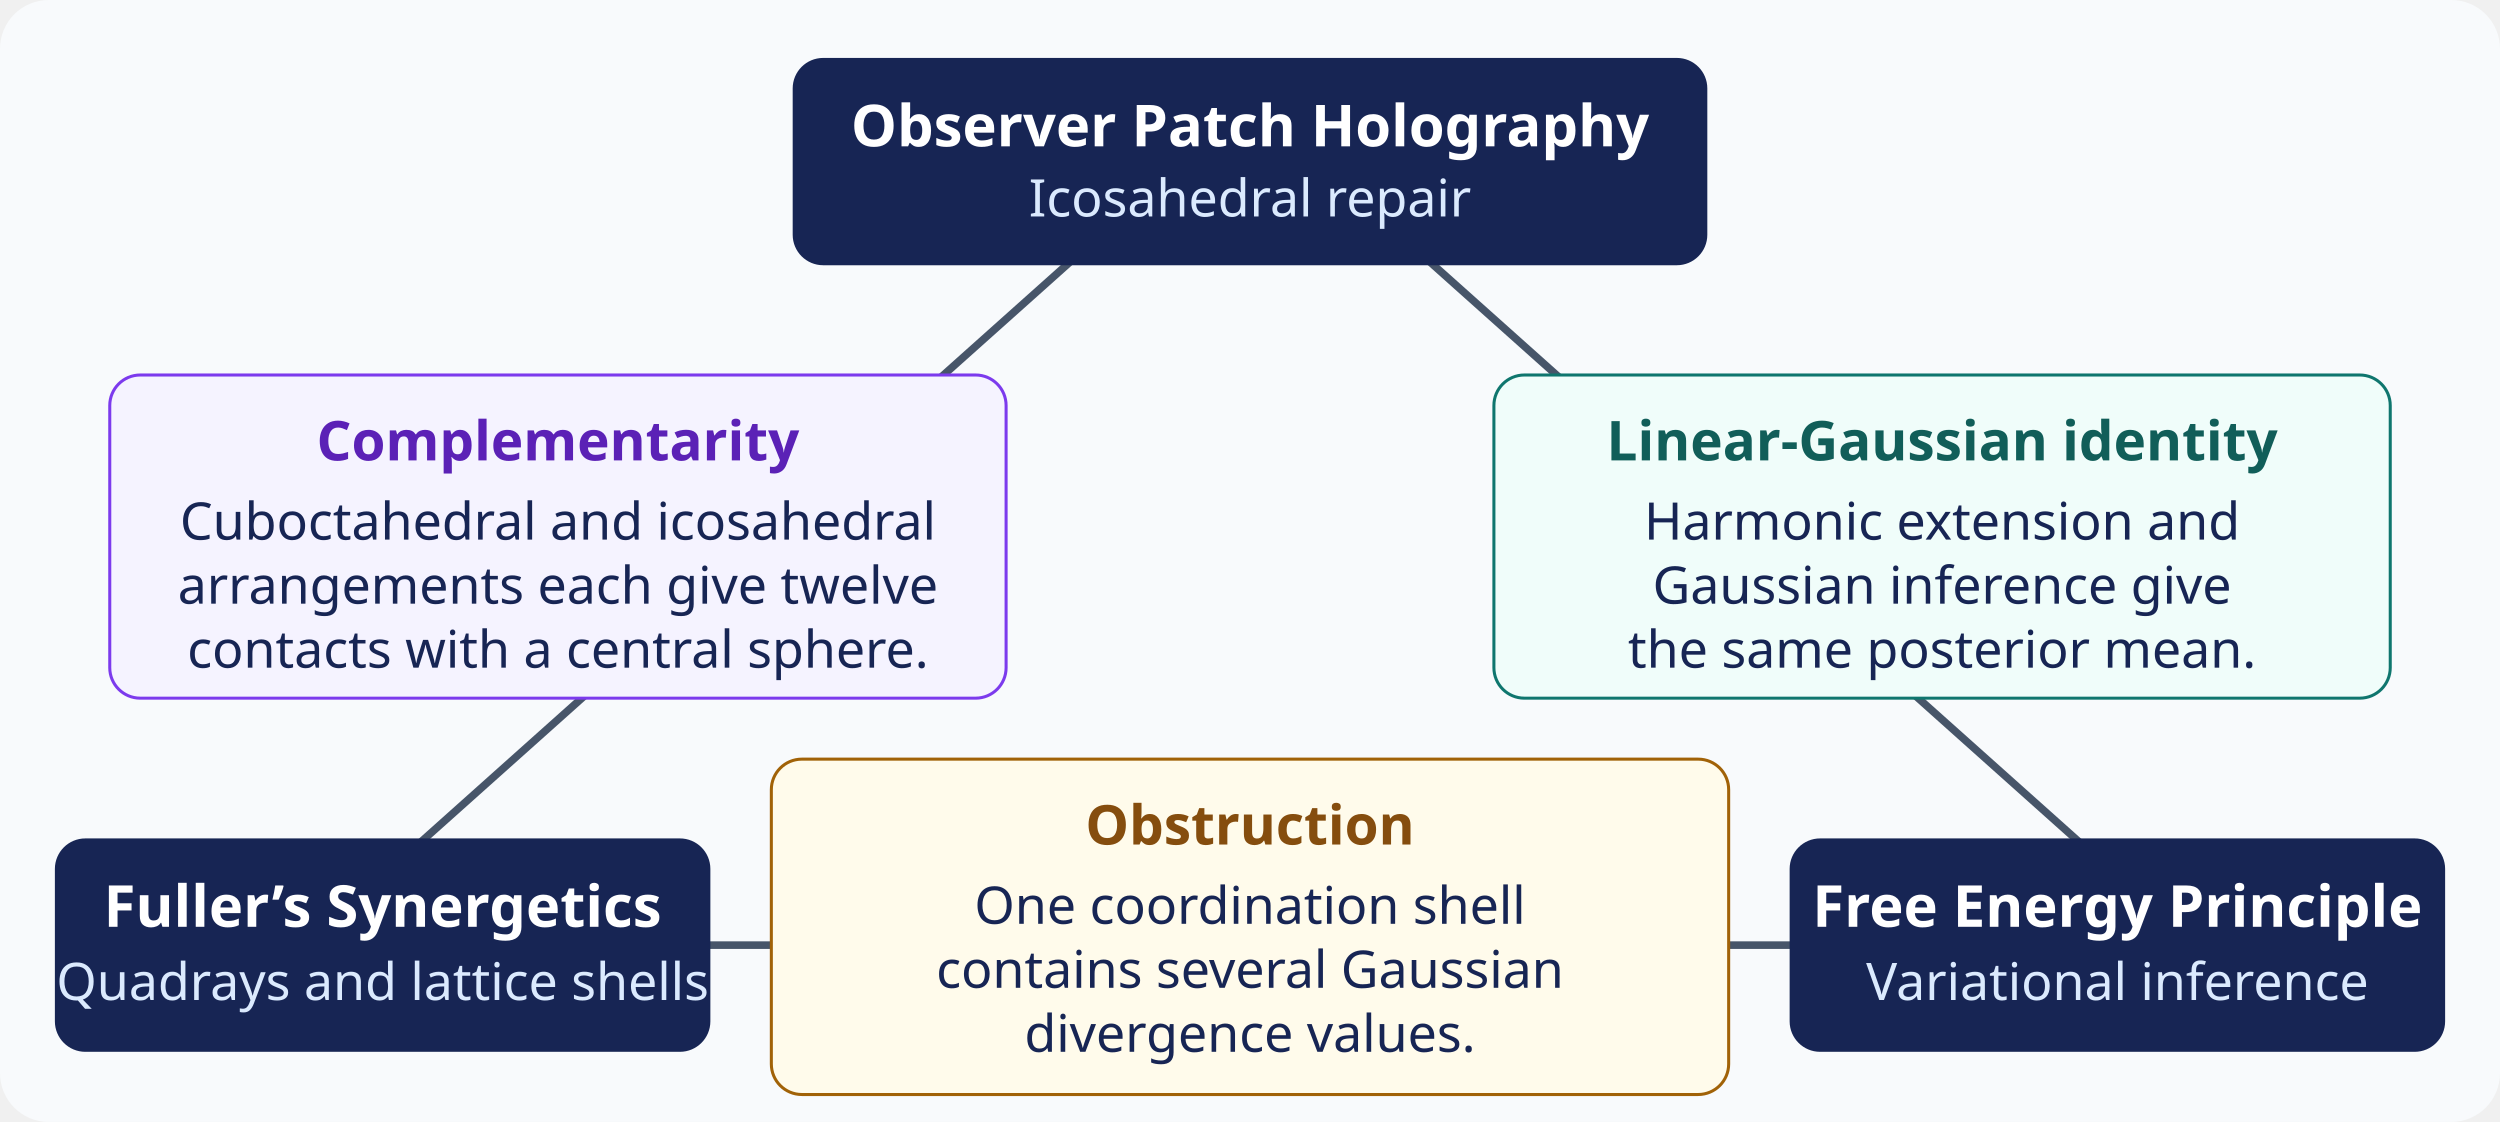
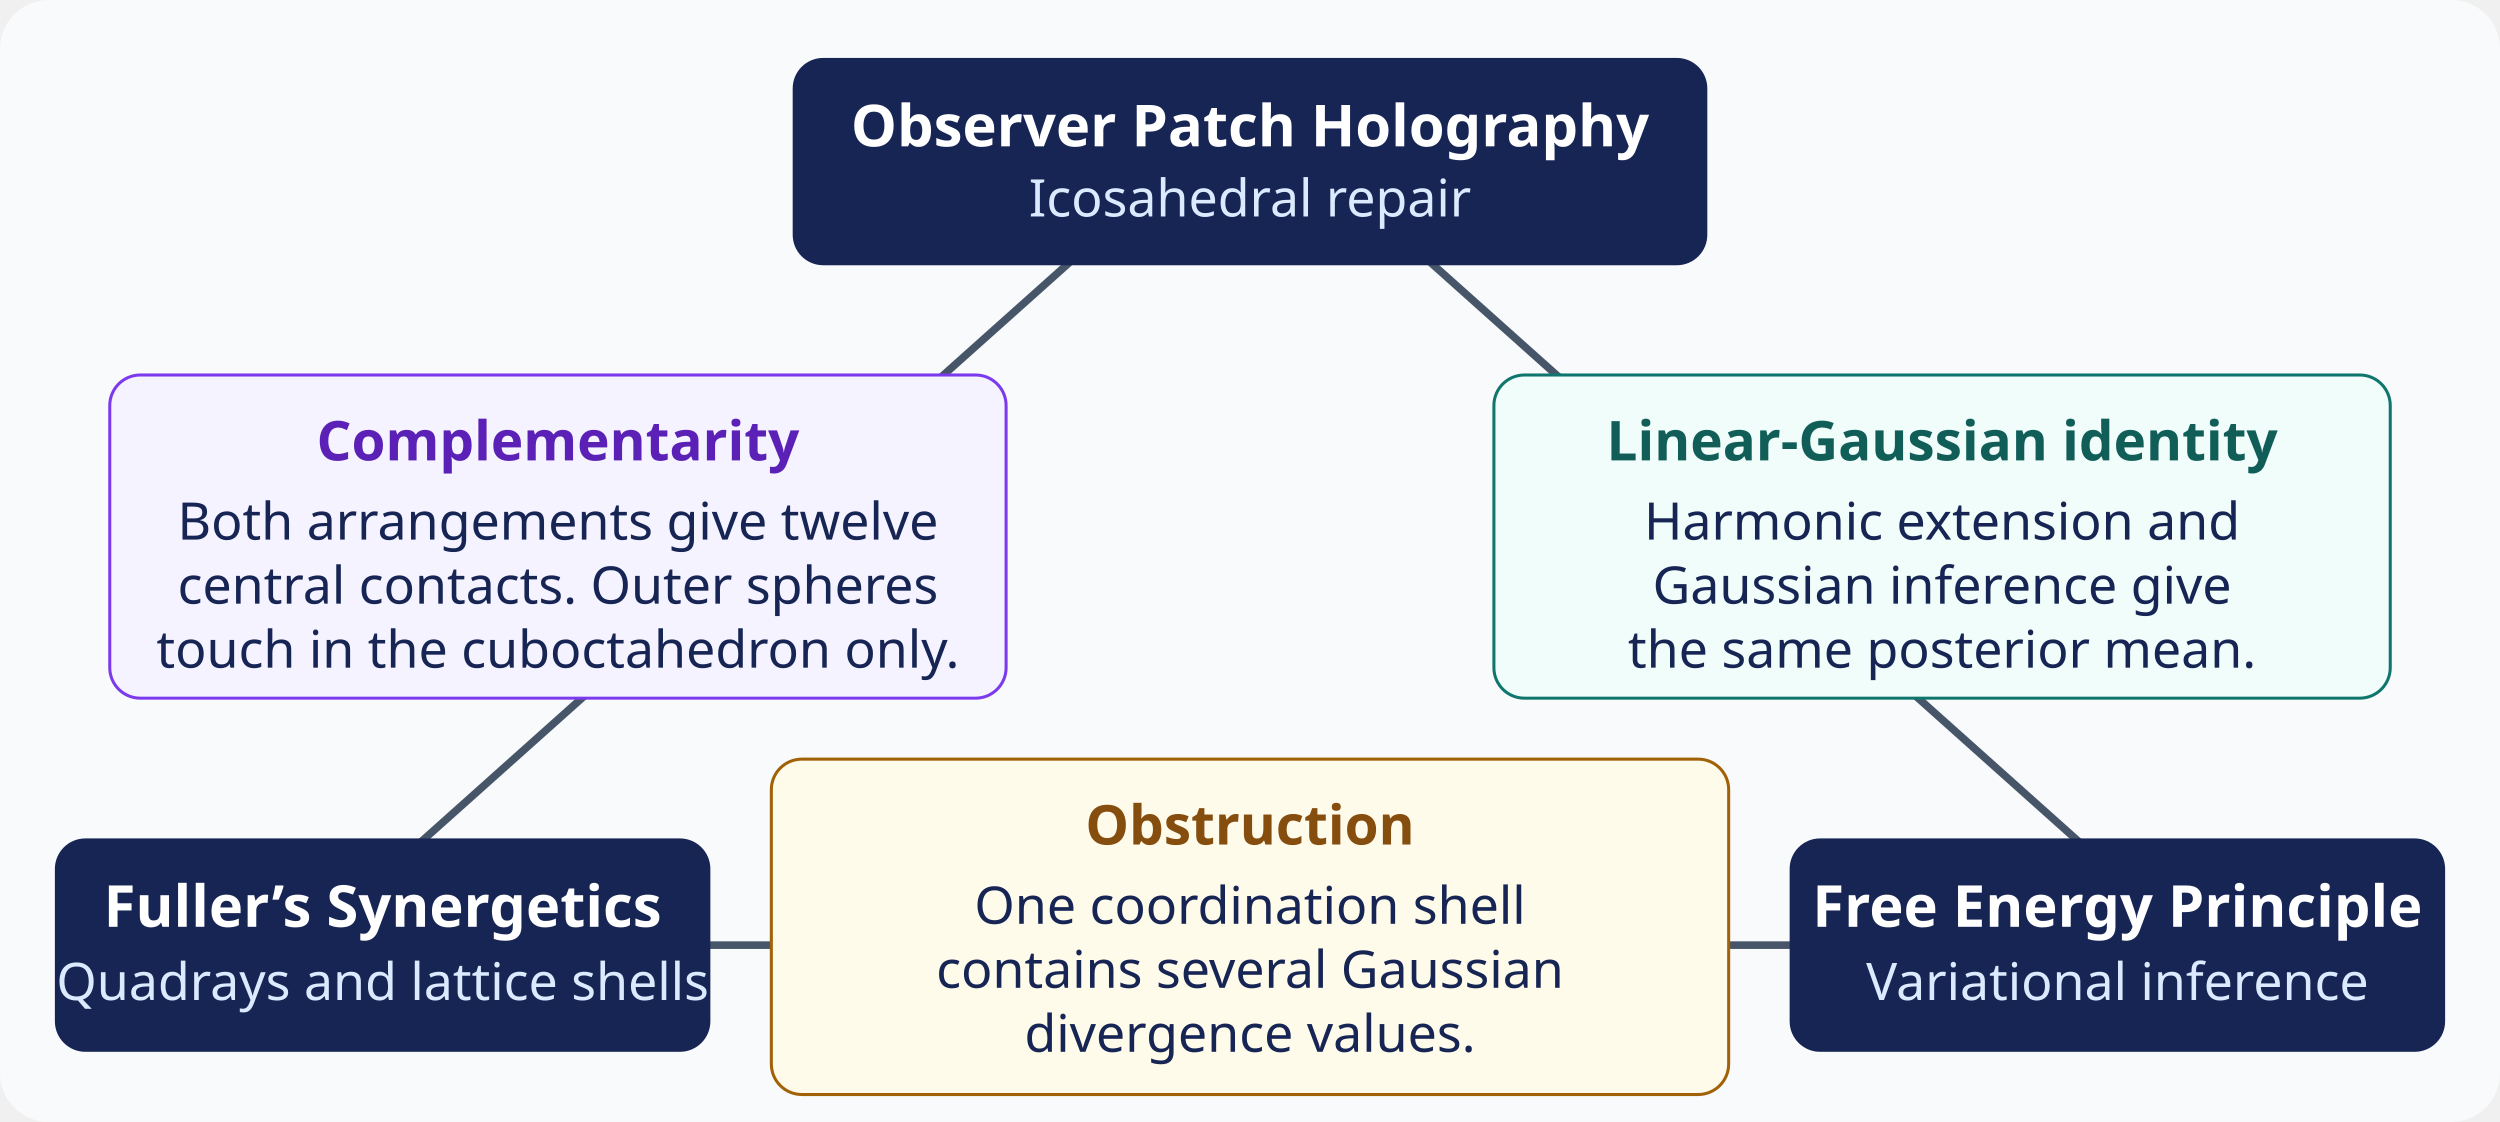
<svg xmlns="http://www.w3.org/2000/svg" viewBox="0 0 820 368" width="820" height="368" role="img" aria-labelledby="overview-title overview-description">
  <rect width="820" height="368" rx="16" fill="#f8fafc" />
  <g fill="none" stroke="#475569" stroke-width="2.5">
    <path d="M352 85 136 278M468 85l216 193M232 310h357" />
  </g>
  <g font-family="system-ui, sans-serif" text-anchor="middle">
    <g fill="#172554">
      <rect x="260" y="19" width="300" height="68" rx="10" />
      <rect x="18" y="275" width="215" height="70" rx="10" />
      <rect x="587" y="275" width="215" height="70" rx="10" />
    </g>
    <g fill="#ffffff" font-size="19" font-weight="700">
      <text x="410" y="48">Observer Patch Holography</text>
      <text x="125.5" y="304">Fuller’s Synergetics</text>
      <text x="694.5" y="304">Free Energy Principle</text>
    </g>
    <g fill="#dbeafe" font-size="17">
      <text x="410" y="71">Icosahedral repair</text>
      <text x="125.5" y="328">Quadrays and lattice shells</text>
      <text x="694.5" y="328">Variational inference</text>
    </g>
    <rect x="36" y="123" width="294" height="106" rx="10" fill="#f5f3ff" stroke="#7c3aed" />
    <rect x="490" y="123" width="294" height="106" rx="10" fill="#f0fdfa" stroke="#0f766e" />
    <rect x="253" y="249" width="314" height="110" rx="10" fill="#fffbeb" stroke="#a16207" />
    <g font-size="18" font-weight="700">
      <text x="183" y="151" fill="#5b21b6">Complementarity</text>
      <text x="637" y="151" fill="#115e59">Linear-Gaussian identity</text>
      <text x="410" y="277" fill="#854d0e">Obstruction</text>
    </g>
    <g fill="#172554" font-size="17">
-       <text x="183" y="177">Cuboctahedral and icosahedral</text>
-       <text x="183" y="198">arrangements each give twelve</text>
-       <text x="183" y="219">contacts with a central sphere.</text>
+       <text x="183" y="177">Both arrangements give twelve</text>
+       <text x="183" y="198">central contacts. Outer spheres</text>
+       <text x="183" y="219">touch in the cuboctahedron only.</text>
      <text x="637" y="177">Harmonic extension and</text>
      <text x="637" y="198">Gaussian inference give</text>
      <text x="637" y="219">the same posterior mean.</text>
      <text x="410" y="303">One coordination shell</text>
      <text x="410" y="324">contains several Gaussian</text>
      <text x="410" y="345">divergence values.</text>
    </g>
  </g>
</svg>
